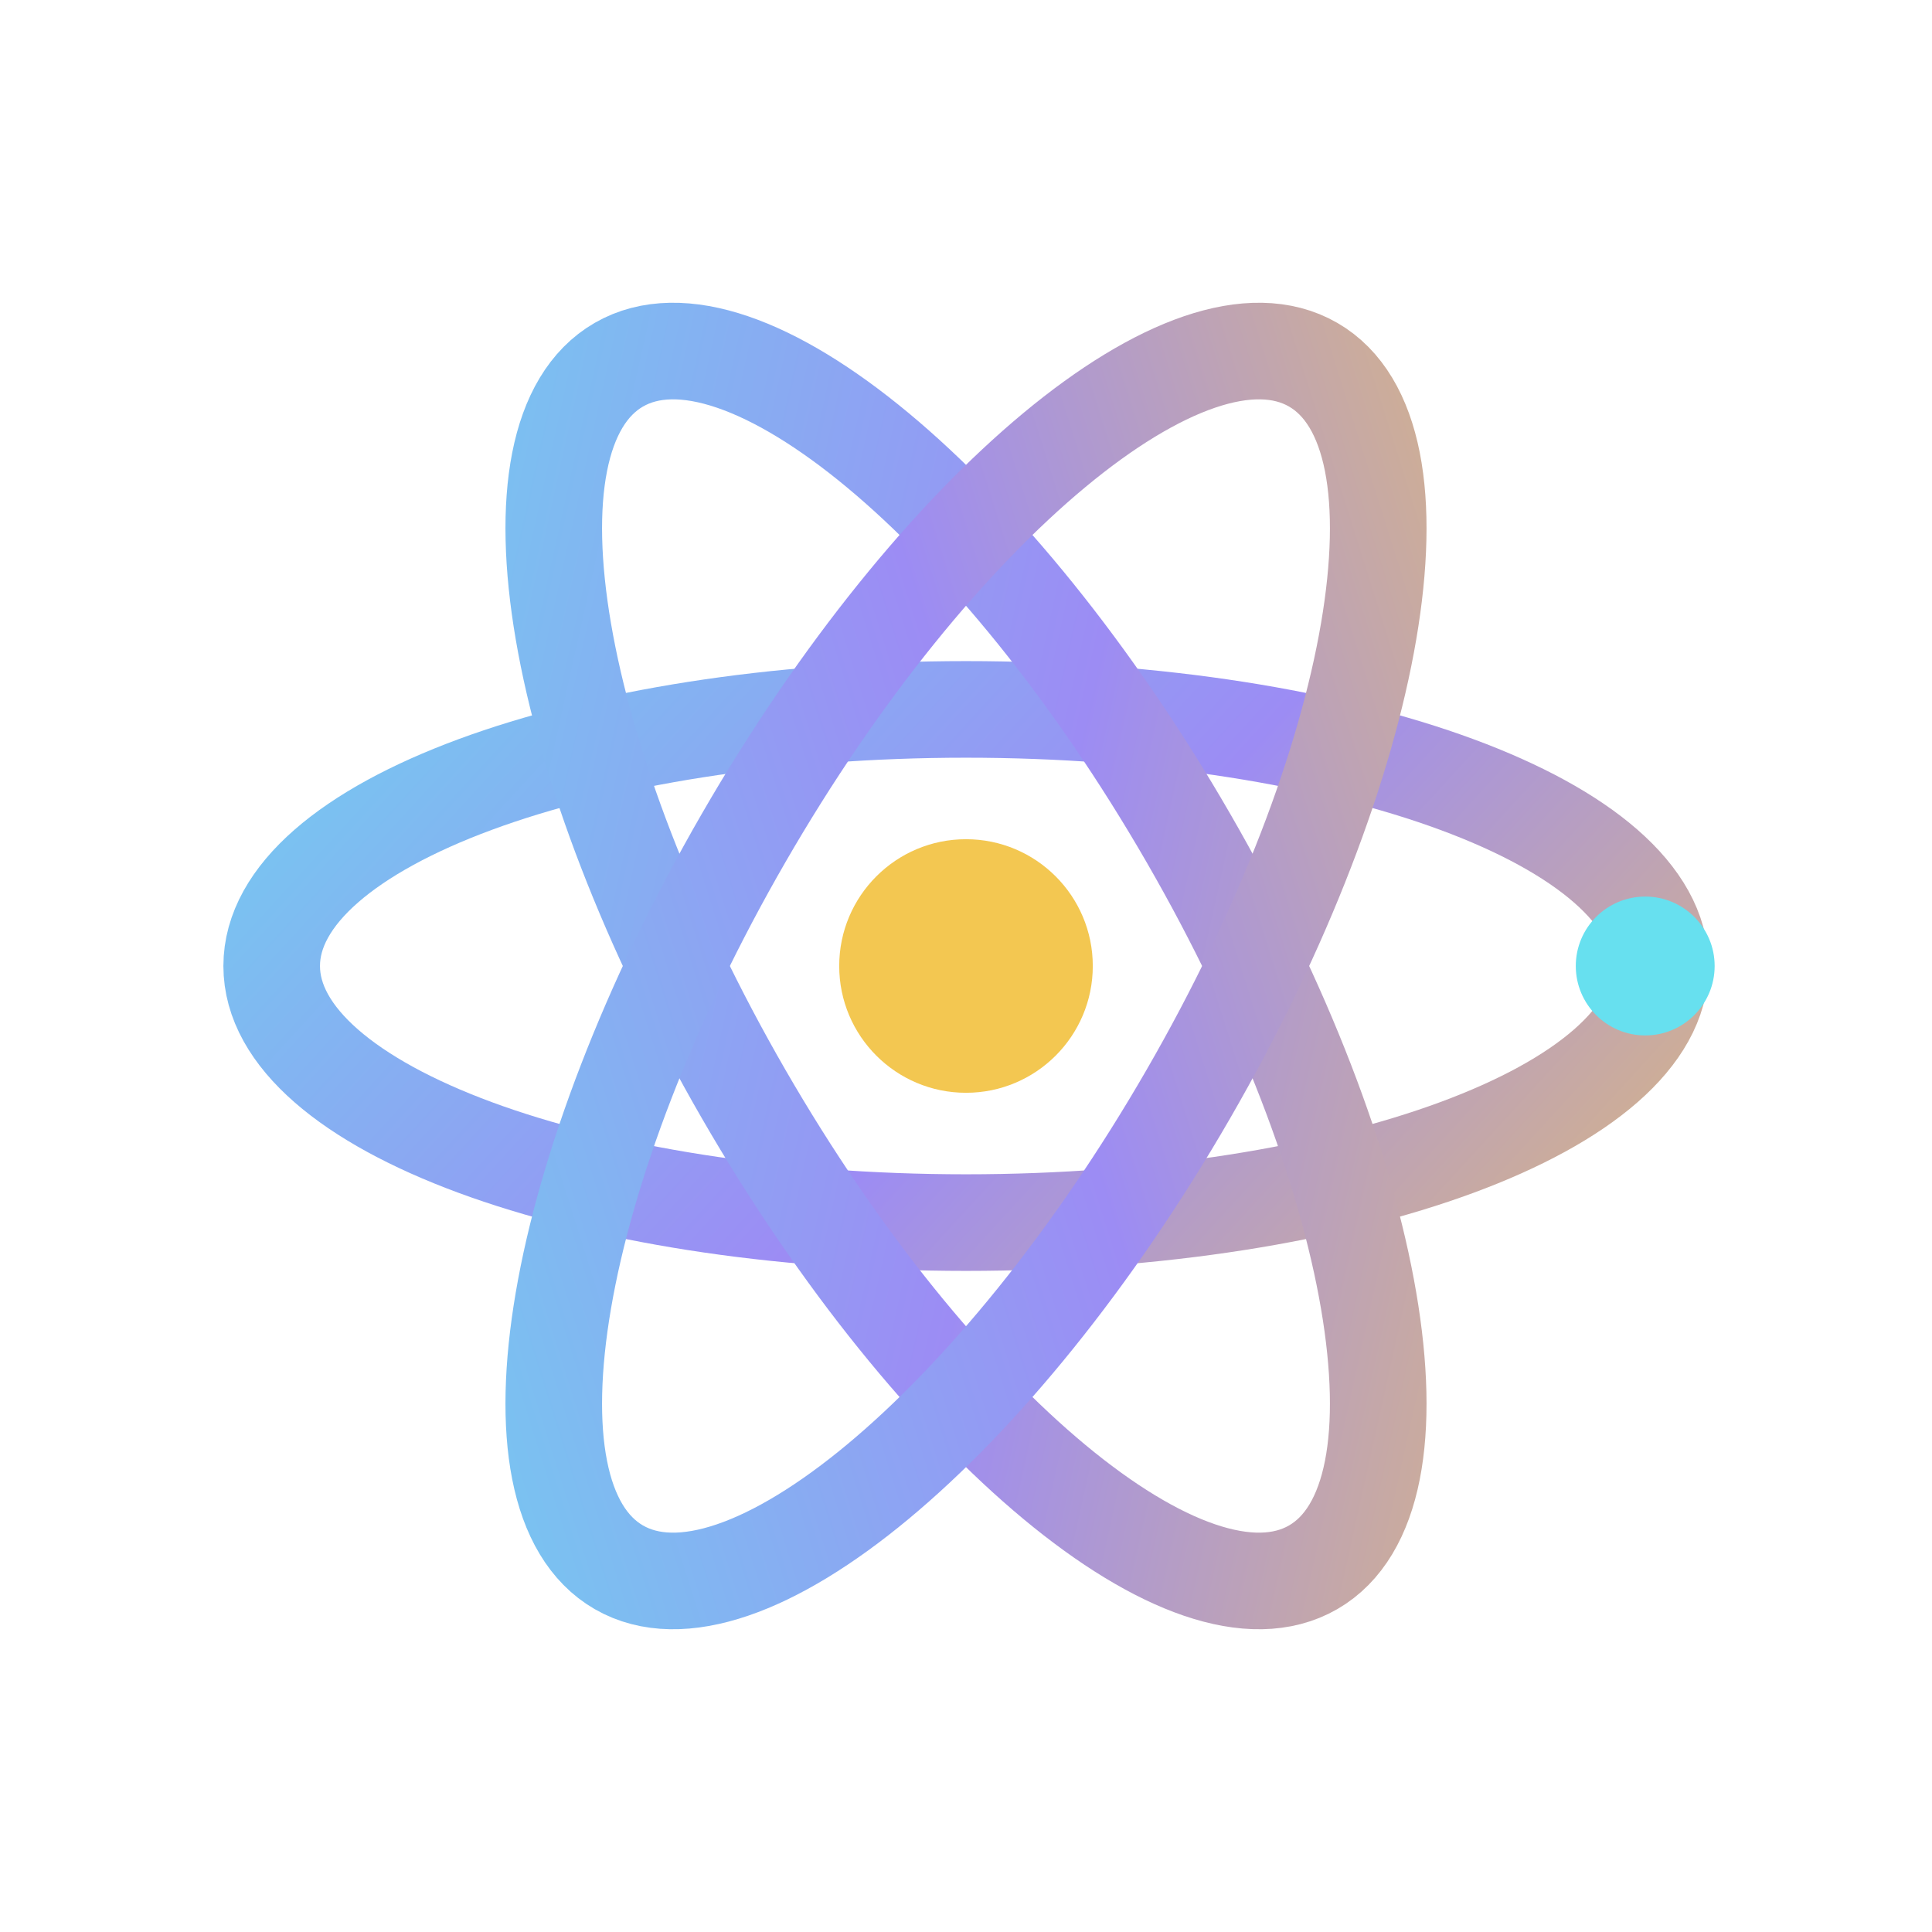
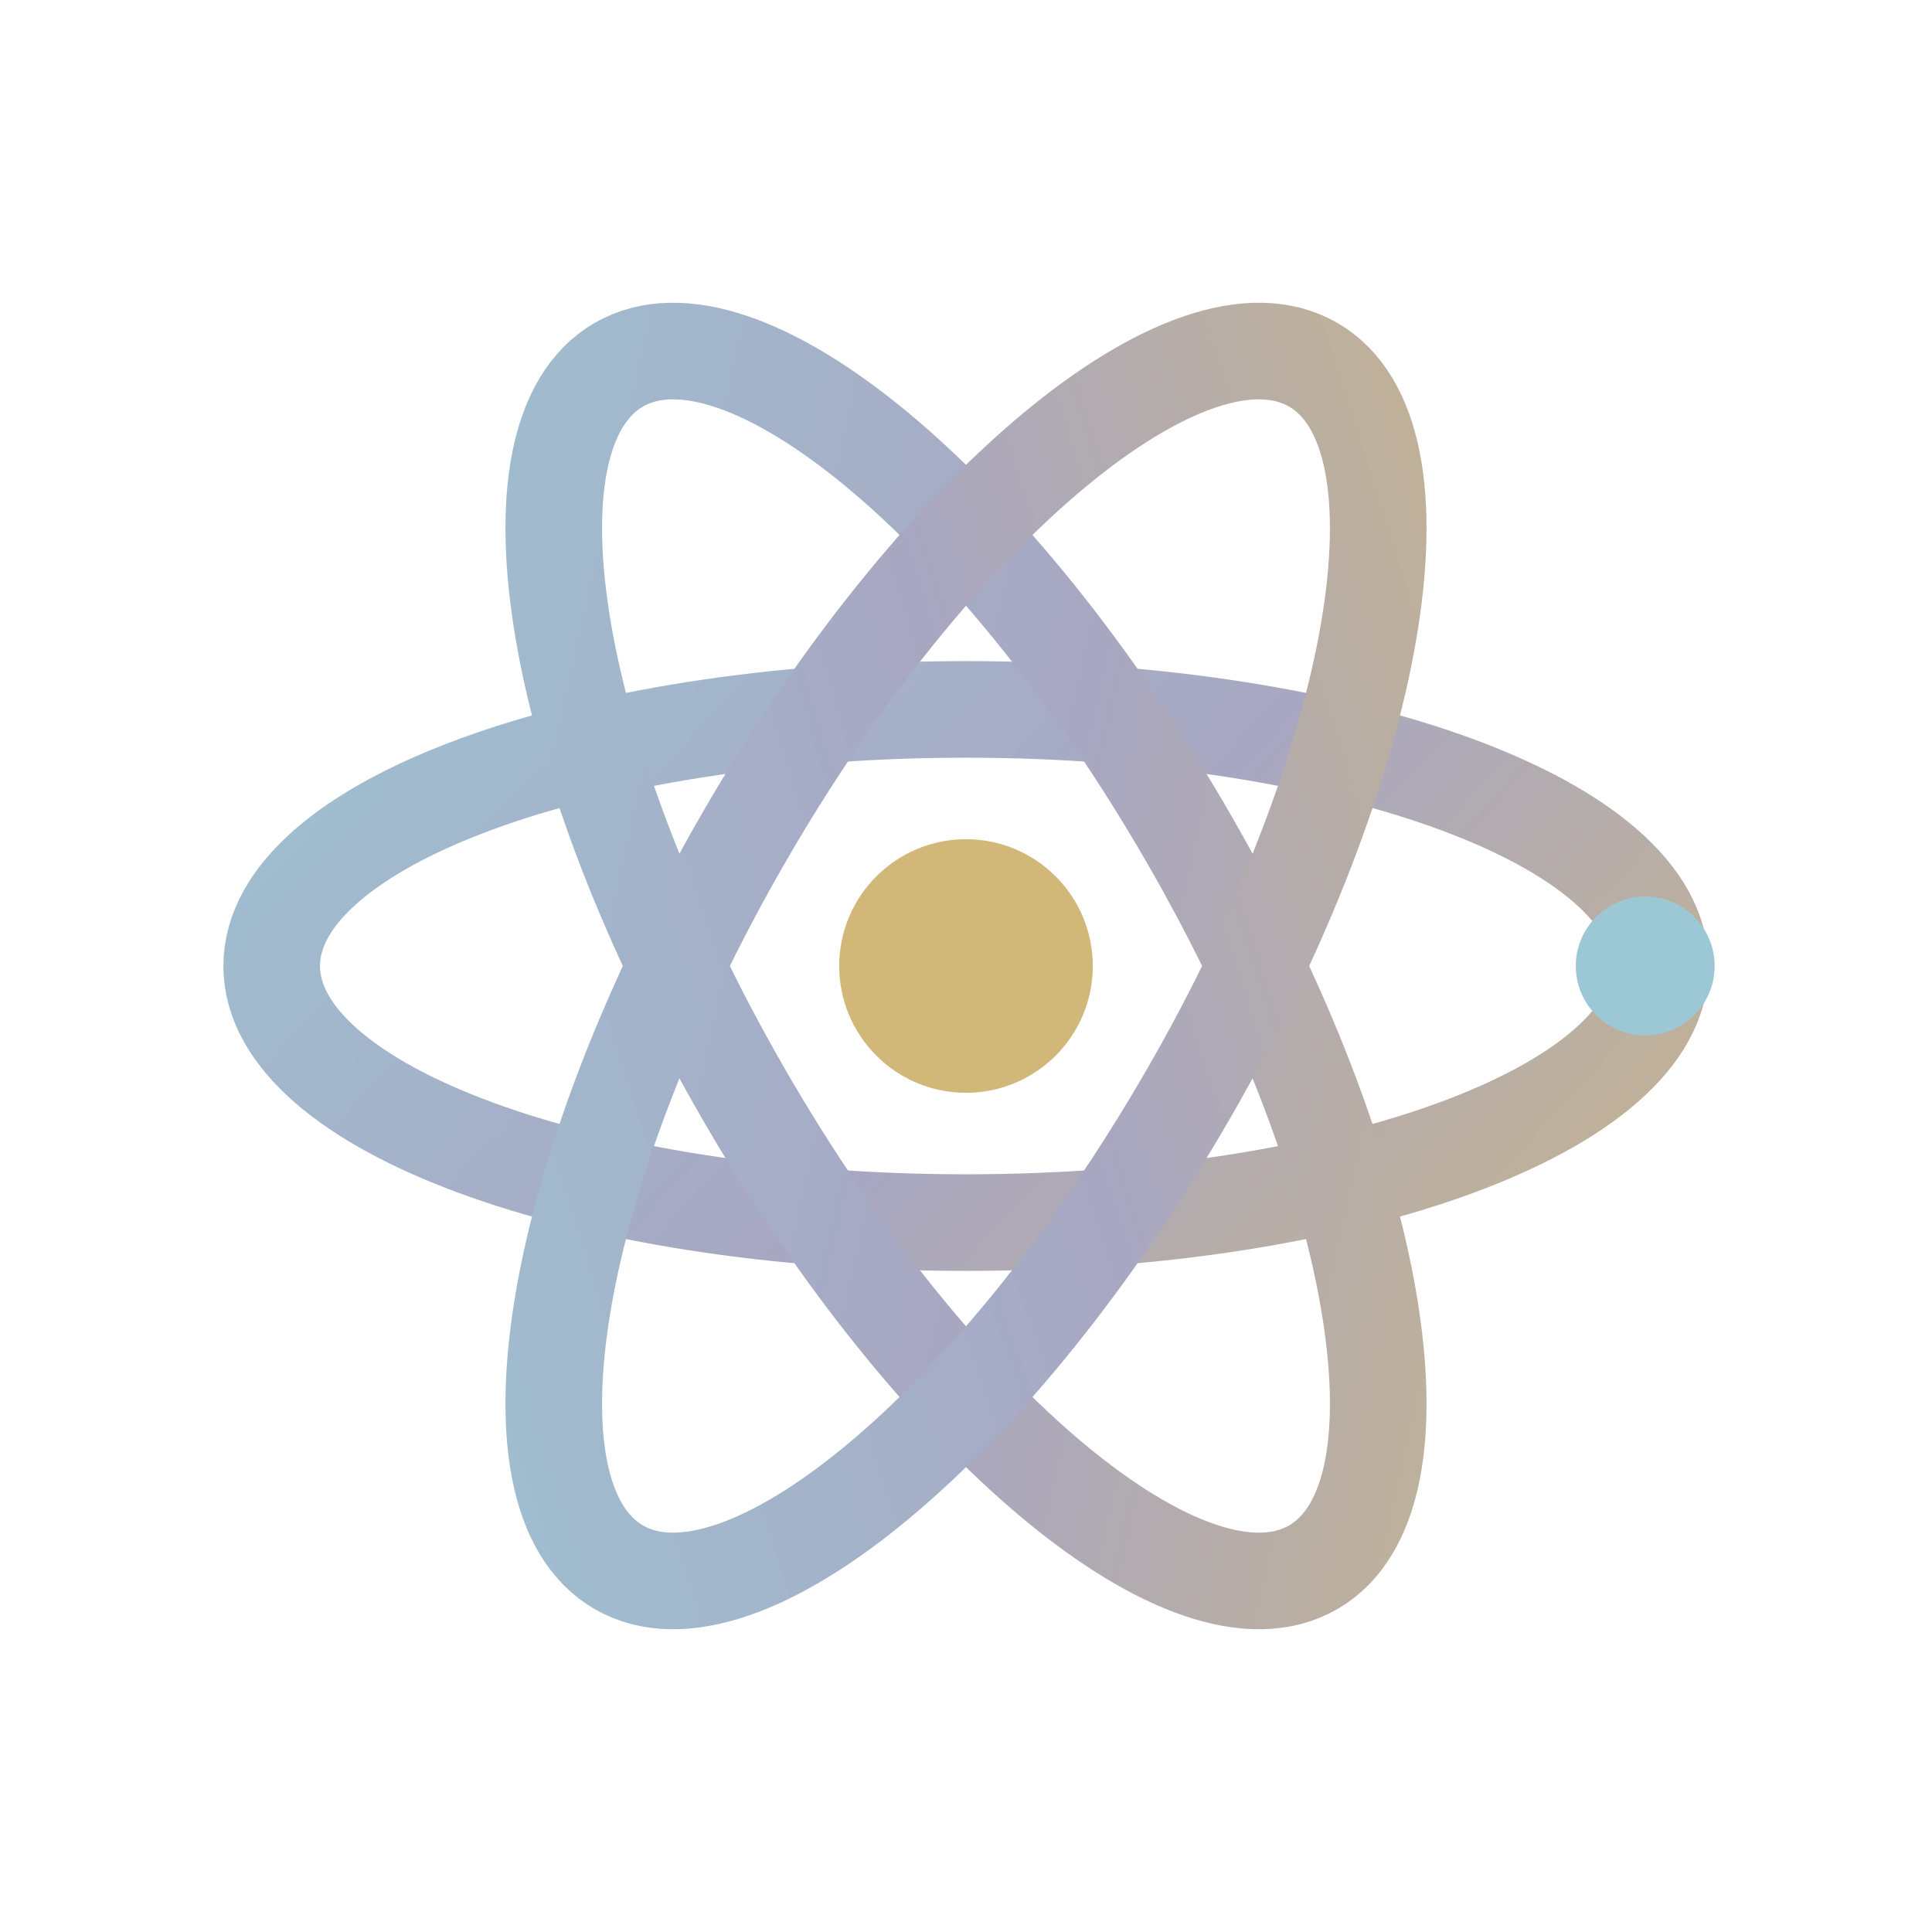
<svg xmlns="http://www.w3.org/2000/svg" viewBox="0 0 64 64" fill="none">
  <defs>
    <linearGradient id="g" x1="9" y1="10" x2="57" y2="54" gradientUnits="userSpaceOnUse">
-       <stop stop-color="#67E0EF" />
-       <stop offset=".52" stop-color="#9C8CF4" />
-       <stop offset="1" stop-color="#F3C751" />
+       <stop stop-color="#9CC8D6" />
+       <stop offset=".52" stop-color="#A8A7C2" />
+       <stop offset="1" stop-color="#D1B879" />
    </linearGradient>
  </defs>
  <g stroke="url(#g)" stroke-width="3.2" stroke-linecap="round" stroke-linejoin="round">
    <ellipse cx="32" cy="32" rx="23" ry="8.5" />
    <ellipse cx="32" cy="32" rx="8.5" ry="23" transform="rotate(-30 32 32)" />
    <ellipse cx="32" cy="32" rx="23" ry="8.5" transform="rotate(-60 32 32)" />
  </g>
-   <circle cx="32" cy="32" r="4.2" fill="#F3C751" />
-   <circle cx="54.5" cy="32" r="2.3" fill="#67E0EF" />
+   <circle cx="32" cy="32" r="4.2" fill="#D1B879" />
+   <circle cx="54.5" cy="32" r="2.3" fill="#9CC8D6" />
</svg>
